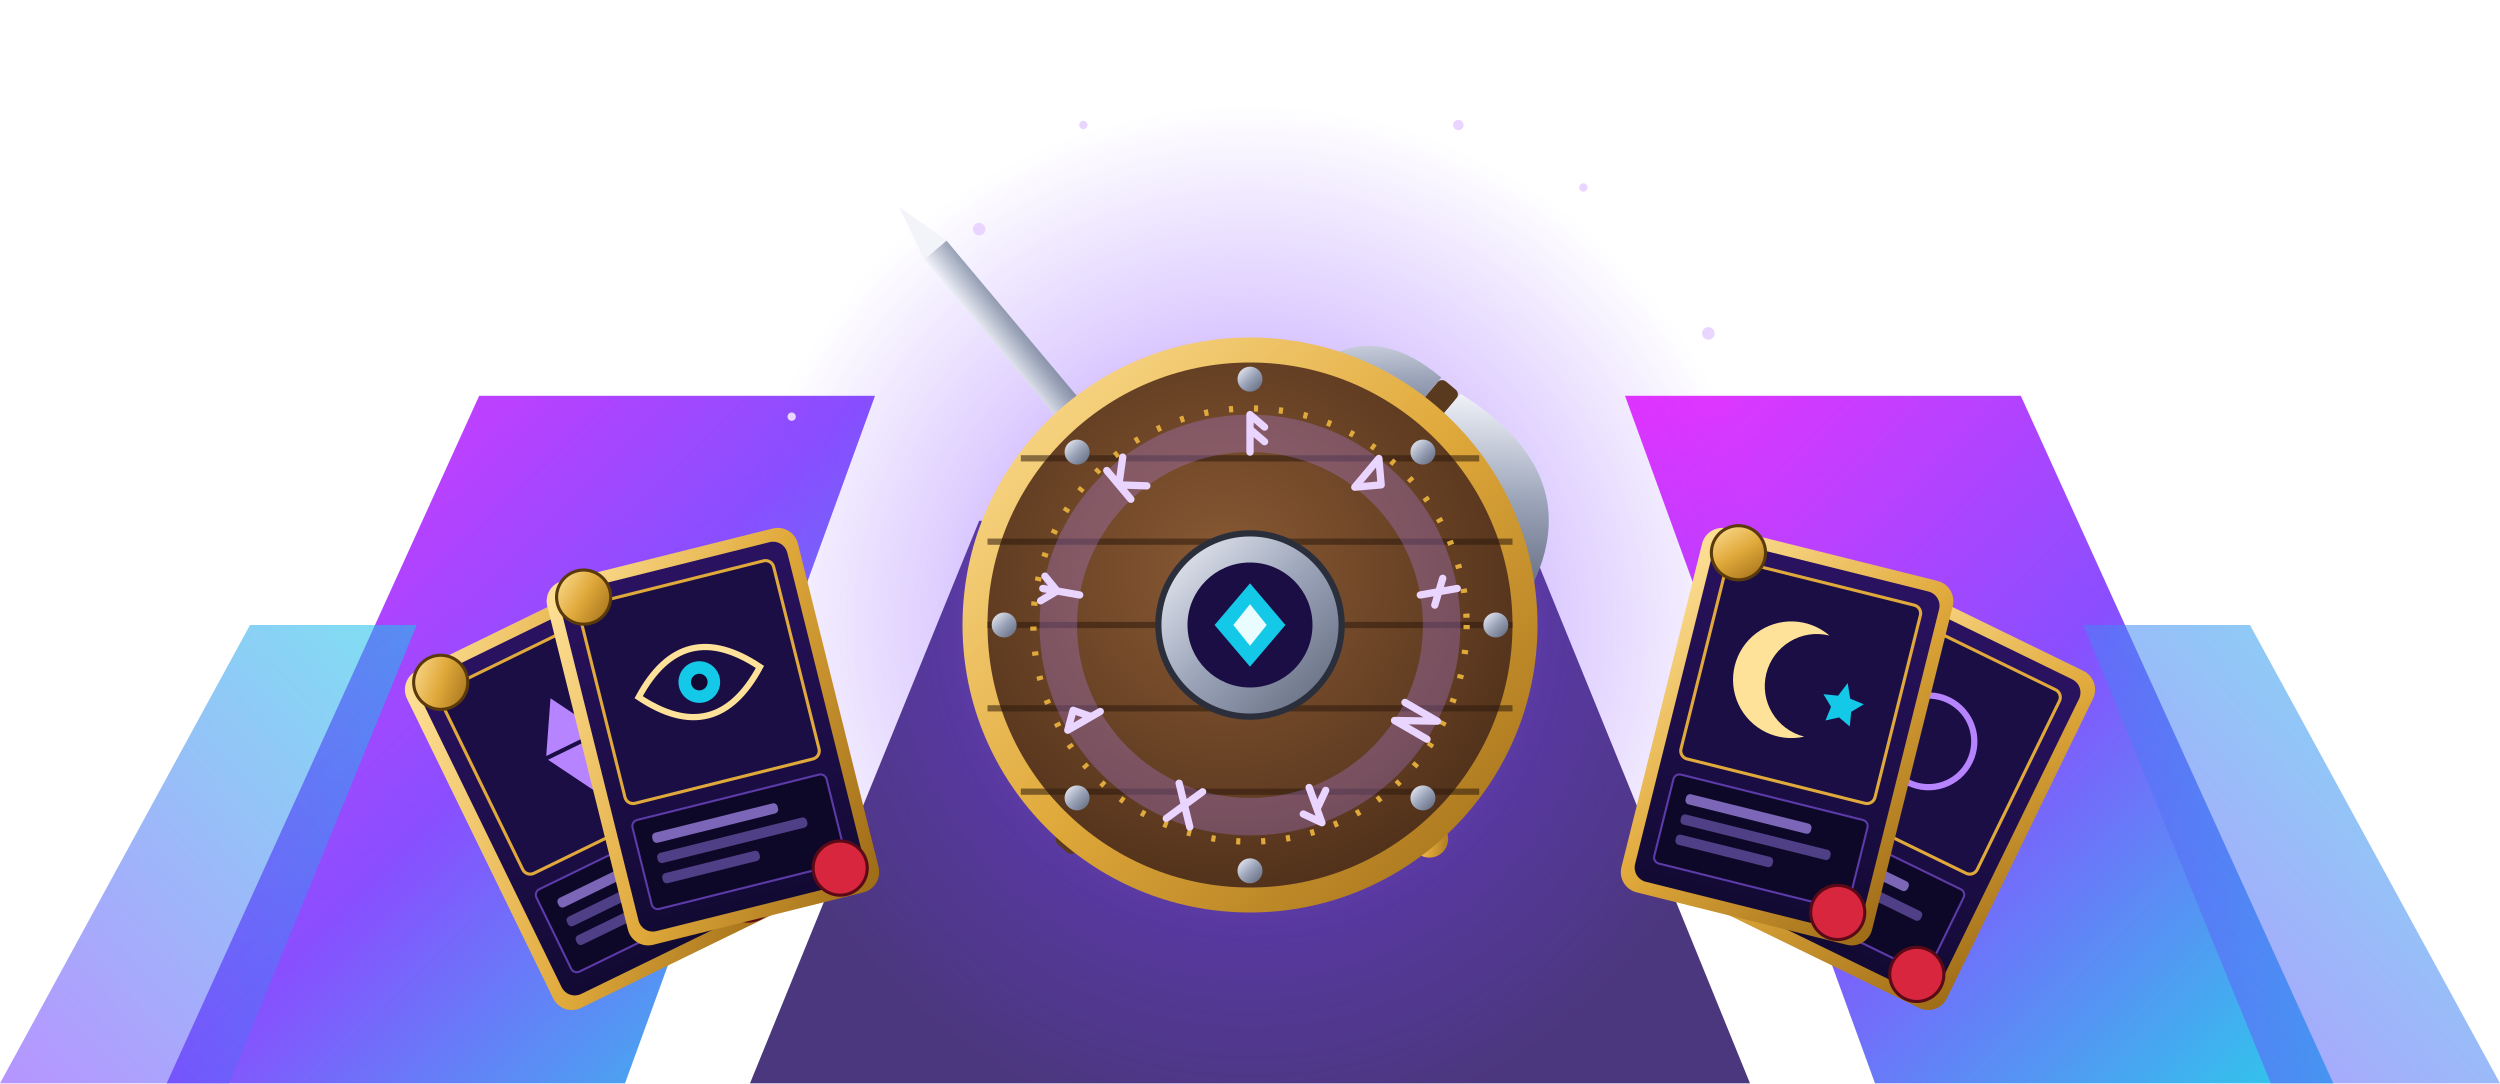
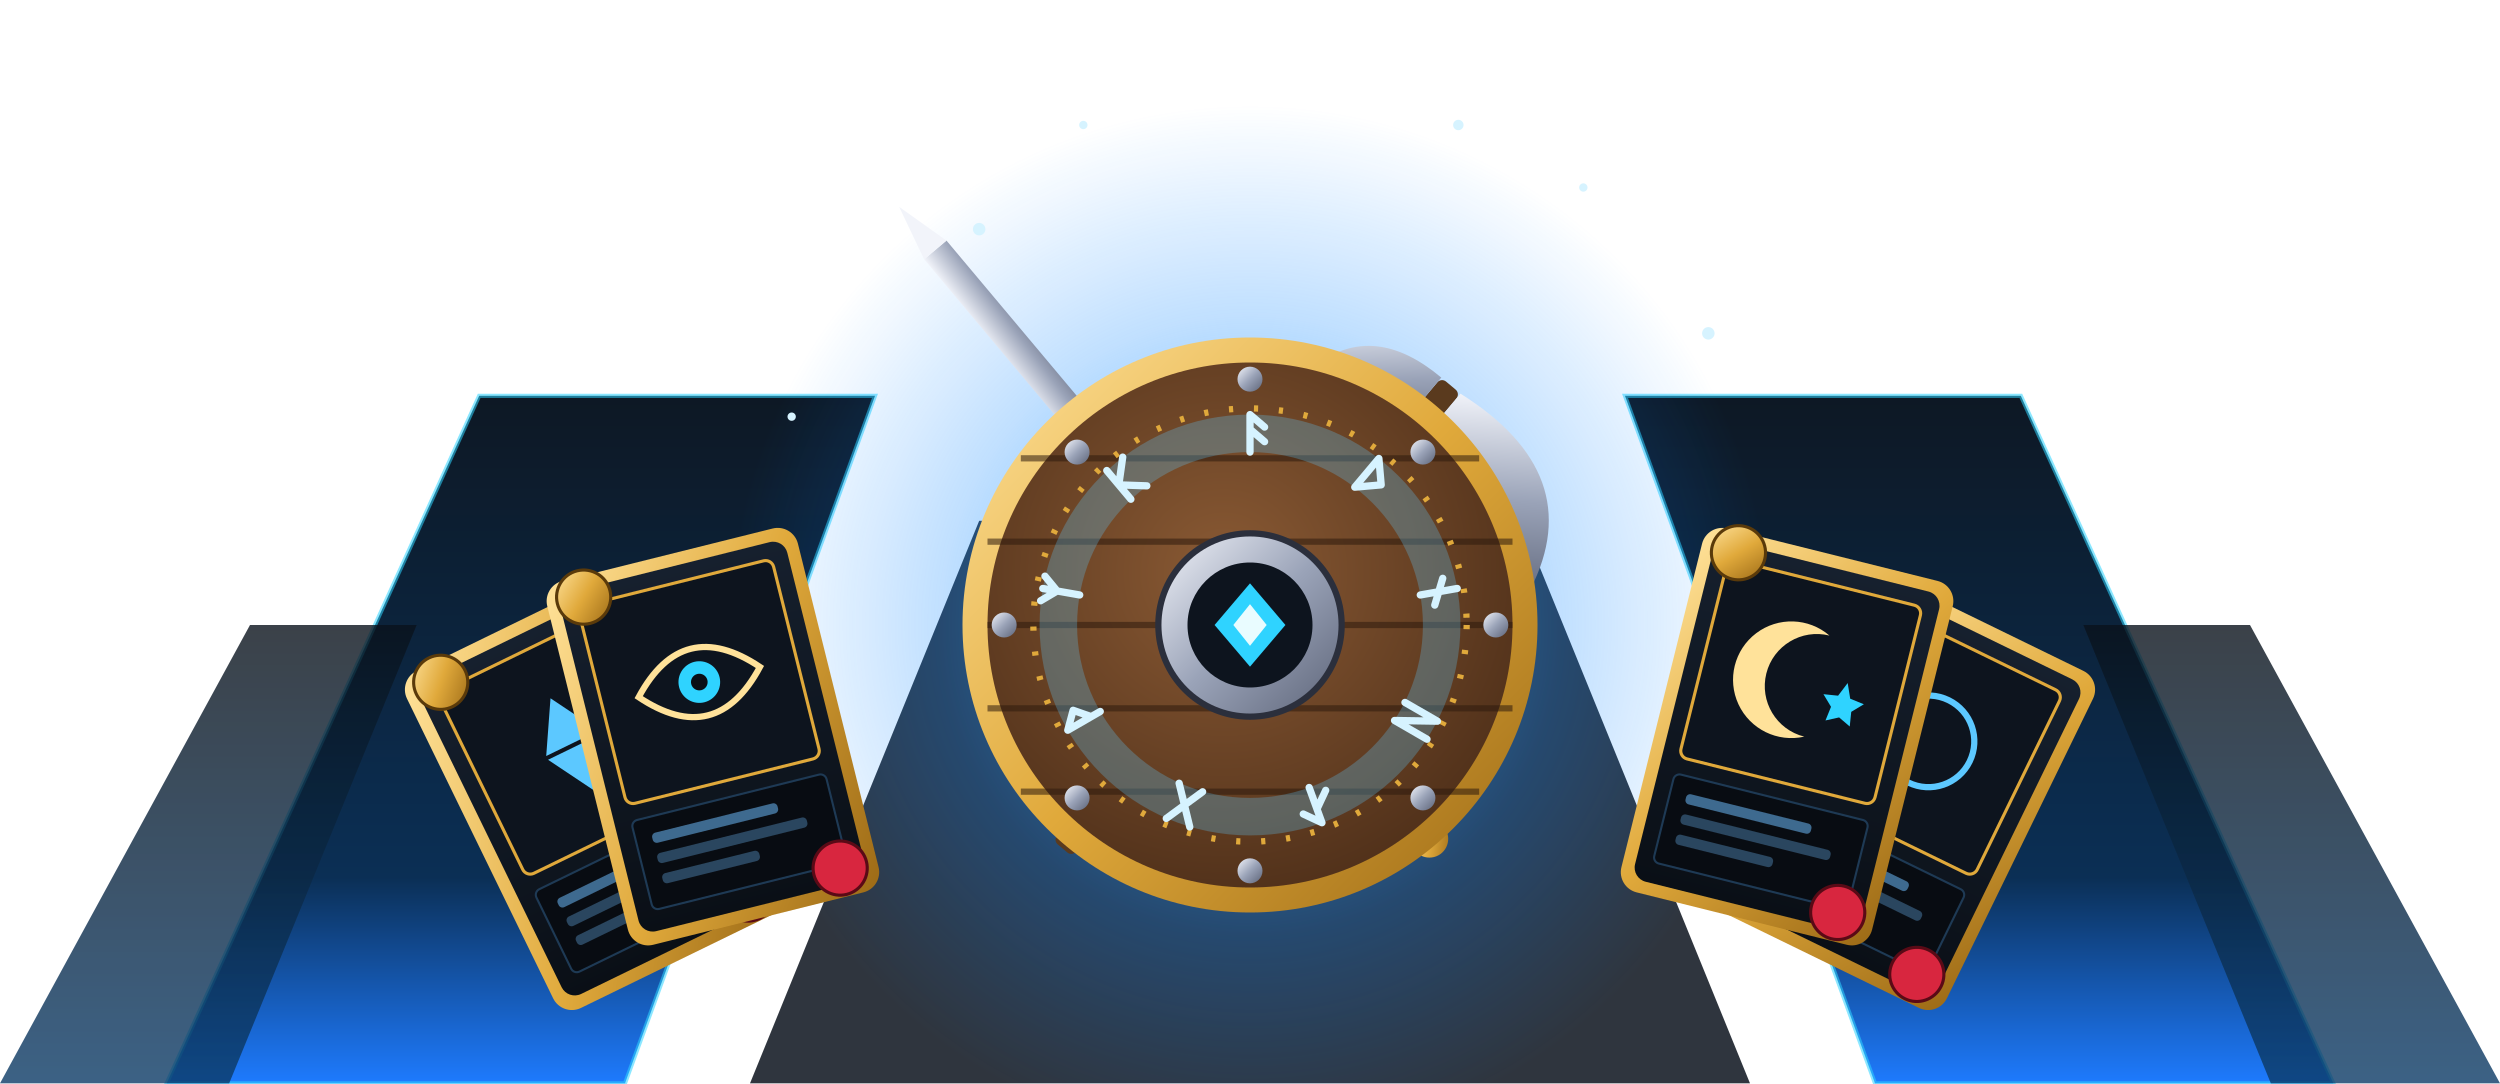
<svg xmlns="http://www.w3.org/2000/svg" viewBox="0 0 1200 520" role="img" aria-label="Perisai rune Ragnarok di tengah, diapit kartu-kartu Mythrix">
  <defs>
-     <linearGradient id="shard" x1="0" y1="0" x2="1" y2="1">
-       <stop offset="0" stop-color="#E81CFF" />
-       <stop offset=".5" stop-color="#7B3CFF" />
-       <stop offset="1" stop-color="#14C8E8" />
+     <linearGradient id="shard" x1="0" y1="0" x2="0" y2="1">
+       <stop offset="0" stop-color="#0D1824" />
+       <stop offset=".7" stop-color="#0B2F55" />
+       <stop offset="1" stop-color="#1E7BFF" />
    </linearGradient>
-     <linearGradient id="shard2" x1="1" y1="0" x2="0" y2="1">
-       <stop offset="0" stop-color="#14C8E8" />
-       <stop offset="1" stop-color="#7B3CFF" />
+     <linearGradient id="shard2" x1="0" y1="0" x2="0" y2="1">
+       <stop offset="0" stop-color="#0A121B" />
+       <stop offset="1" stop-color="#0B3A66" />
    </linearGradient>
    <radialGradient id="glow" cx=".5" cy=".5" r=".5">
-       <stop offset="0" stop-color="#B784FF" stop-opacity=".85" />
-       <stop offset=".6" stop-color="#7B3CFF" stop-opacity=".25" />
-       <stop offset="1" stop-color="#7B3CFF" stop-opacity="0" />
+       <stop offset="0" stop-color="#5CC8FF" stop-opacity=".85" />
+       <stop offset=".6" stop-color="#0A84FF" stop-opacity=".25" />
+       <stop offset="1" stop-color="#0A84FF" stop-opacity="0" />
    </radialGradient>
    <radialGradient id="wood" cx=".45" cy=".4" r=".7">
      <stop offset="0" stop-color="#8A5A34" />
      <stop offset="1" stop-color="#4A2C17" />
    </radialGradient>
    <linearGradient id="steel" x1="0" y1="0" x2="1" y2="1">
      <stop offset="0" stop-color="#F2F4FA" />
      <stop offset=".5" stop-color="#9AA3B8" />
      <stop offset="1" stop-color="#5D6478" />
    </linearGradient>
    <linearGradient id="gold" x1="0" y1="0" x2="1" y2="1">
      <stop offset="0" stop-color="#FFE29A" />
      <stop offset=".5" stop-color="#E0A93B" />
      <stop offset="1" stop-color="#9C6A16" />
    </linearGradient>
    <linearGradient id="cardface" x1="0" y1="0" x2="0" y2="1">
-       <stop offset="0" stop-color="#2A1260" />
-       <stop offset="1" stop-color="#120A33" />
+       <stop offset="0" stop-color="#16202E" />
+       <stop offset="1" stop-color="#0A0F16" />
    </linearGradient>
    <g id="card">
      <rect x="-62" y="-190" width="124" height="180" rx="10" fill="url(#gold)" />
      <rect x="-56" y="-184" width="112" height="168" rx="7" fill="url(#cardface)" />
-       <rect x="-48" y="-176" width="96" height="98" rx="4" fill="#1B0E45" stroke="#E0A93B" stroke-width="1.5" />
-       <rect x="-48" y="-70" width="96" height="44" rx="3" fill="#0E0828" stroke="#5C3BA8" stroke-width="1" />
-       <rect x="-40" y="-62" width="62" height="5" rx="2" fill="#7C66B8" />
-       <rect x="-40" y="-52" width="74" height="5" rx="2" fill="#4F3F86" />
-       <rect x="-40" y="-42" width="48" height="5" rx="2" fill="#4F3F86" />
+       <rect x="-48" y="-176" width="96" height="98" rx="4" fill="#0D141E" stroke="#E0A93B" stroke-width="1.5" />
+       <rect x="-48" y="-70" width="96" height="44" rx="3" fill="#080C12" stroke="#1E3A55" stroke-width="1" />
+       <rect x="-40" y="-62" width="62" height="5" rx="2" fill="#3E6A8F" />
+       <rect x="-40" y="-52" width="74" height="5" rx="2" fill="#2A465F" />
+       <rect x="-40" y="-42" width="48" height="5" rx="2" fill="#2A465F" />
      <circle cx="-44" cy="-180" r="13" fill="url(#gold)" stroke="#5A3A0A" stroke-width="1.5" />
      <circle cx="44" cy="-24" r="13" fill="#D8263F" stroke="#5A0A16" stroke-width="1.5" />
    </g>
  </defs>
-   <polygon points="80,520 230,190 420,190 300,520" fill="url(#shard)" opacity=".9" />
-   <polygon points="0,520 120,300 200,300 110,520" fill="url(#shard2)" opacity=".55" />
-   <polygon points="1120,520 970,190 780,190 900,520" fill="url(#shard)" opacity=".9" />
-   <polygon points="1200,520 1080,300 1000,300 1090,520" fill="url(#shard2)" opacity=".55" />
-   <polygon points="360,520 470,250 730,250 840,520" fill="#2B1466" opacity=".85" />
+   <polygon points="80,520 230,190 420,190 300,520" fill="url(#shard)" stroke="#2FD3FF" stroke-opacity=".55" stroke-width="2" />
+   <polygon points="0,520 120,300 200,300 110,520" fill="url(#shard2)" opacity=".8" />
+   <polygon points="1120,520 970,190 780,190 900,520" fill="url(#shard)" stroke="#2FD3FF" stroke-opacity=".55" stroke-width="2" />
+   <polygon points="1200,520 1080,300 1000,300 1090,520" fill="url(#shard2)" opacity=".8" />
+   <polygon points="360,520 470,250 730,250 840,520" fill="#0B121C" opacity=".85" />
  <circle cx="600" cy="300" r="250" fill="url(#glow)" />
  <g transform="translate(330 470)">
    <g transform="rotate(-26)">
      <use href="#card" />
-       <path d="M0 -150 l14 24 h-28 z M0 -100 l14 -24 h-28 z" fill="#B784FF" transform="translate(0 0)" />
+       <path d="M0 -150 l14 24 h-28 z M0 -100 l14 -24 h-28 z" fill="#5CC8FF" transform="translate(0 0)" />
    </g>
    <g transform="rotate(-14) translate(40 -10)">
      <use href="#card" />
      <path d="M-30 -127 Q0 -160 30 -127 Q0 -94 -30 -127 Z" fill="none" stroke="#FFE29A" stroke-width="3" />
-       <circle cx="0" cy="-127" r="10" fill="#14C8E8" />
-       <circle cx="0" cy="-127" r="4" fill="#120A33" />
+       <circle cx="0" cy="-127" r="10" fill="#2FD3FF" />
+       <circle cx="0" cy="-127" r="4" fill="#0A0F16" />
    </g>
  </g>
  <g transform="translate(870 470)">
    <g transform="rotate(26)">
      <use href="#card" />
-       <circle cx="0" cy="-127" r="22" fill="none" stroke="#B784FF" stroke-width="3" />
+       <circle cx="0" cy="-127" r="22" fill="none" stroke="#5CC8FF" stroke-width="3" />
    </g>
    <g transform="rotate(14) translate(-40 -10)">
      <use href="#card" />
      <path d="M8 -152 A28 28 0 1 0 8 -102 A22 22 0 1 1 8 -152 Z" fill="#FFE29A" />
-       <path d="M22 -132 l3 7 7 1 -5 5 1 7 -6 -3 -6 3 1 -7 -5 -5 7 -1 z" fill="#14C8E8" />
+       <path d="M22 -132 l3 7 7 1 -5 5 1 7 -6 -3 -6 3 1 -7 -5 -5 7 -1 z" fill="#2FD3FF" />
    </g>
  </g>
  <g transform="translate(600 300) rotate(-40)">
    <rect x="-7" y="-235" width="14" height="300" fill="url(#steel)" />
    <polygon points="-7,-235 7,-235 0,-262" fill="#F2F4FA" />
    <rect x="-42" y="62" width="84" height="12" rx="4" fill="url(#gold)" />
    <rect x="-6" y="74" width="12" height="54" rx="3" fill="#3B2410" />
    <circle cx="0" cy="134" r="9" fill="url(#gold)" />
  </g>
  <g transform="translate(600 300) rotate(40)">
    <rect x="-6" y="-150" width="12" height="290" rx="3" fill="#5A3A1E" />
    <path d="M6 -150 Q78 -160 92 -100 Q60 -112 6 -88 Z" fill="url(#steel)" />
    <path d="M-6 -150 Q-48 -150 -56 -116 Q-30 -122 -6 -104 Z" fill="url(#steel)" />
  </g>
  <g transform="translate(600 300)">
    <circle r="138" fill="url(#gold)" />
    <circle r="126" fill="url(#wood)" />
    <g stroke="#2E1A0C" stroke-width="3" opacity=".55">
      <line x1="-126" y1="-40" x2="126" y2="-40" />
      <line x1="-126" y1="0" x2="126" y2="0" />
      <line x1="-126" y1="40" x2="126" y2="40" />
      <line x1="-110" y1="-80" x2="110" y2="-80" />
      <line x1="-110" y1="80" x2="110" y2="80" />
    </g>
    <circle r="104" fill="none" stroke="#E0A93B" stroke-width="3" stroke-dasharray="2 10" />
-     <circle r="92" fill="none" stroke="#B784FF" stroke-width="18" opacity=".28" />
-     <g fill="none" stroke="#E9D5FF" stroke-width="3.5" stroke-linecap="round" stroke-linejoin="round">
+     <circle r="92" fill="none" stroke="#5CC8FF" stroke-width="18" opacity=".28" />
+     <g fill="none" stroke="#D6F3FF" stroke-width="3.5" stroke-linecap="round" stroke-linejoin="round">
      <g transform="rotate(0) translate(0 -92)">
        <path d="M0 -9 V9 M0 -9 L7 -3 M0 -2 L7 4" />
      </g>
      <g transform="rotate(40) translate(0 -92)">
        <path d="M-4 -9 V9 M-4 -9 L5 0 L-4 9" />
      </g>
      <g transform="rotate(80) translate(0 -92)">
        <path d="M0 -9 V9 M-6 -3 L6 3" />
      </g>
      <g transform="rotate(120) translate(0 -92)">
        <path d="M-5 -9 V9 M5 -9 V9 M-5 -9 L5 9" />
      </g>
      <g transform="rotate(160) translate(0 -92)">
        <path d="M0 -9 V9 M0 -9 L7 -2 M0 -2 L-7 5" />
      </g>
      <g transform="rotate(200) translate(0 -92)">
        <path d="M-6 -9 L6 9 M6 -9 L-6 9" />
      </g>
      <g transform="rotate(240) translate(0 -92)">
        <path d="M0 -9 V9 M0 -9 L7 -2 L0 4" />
      </g>
      <g transform="rotate(280) translate(0 -92)">
        <path d="M0 -9 V9 M-6 -9 L0 -2 L6 -9" />
      </g>
      <g transform="rotate(320) translate(0 -92)">
        <path d="M-5 -9 V9 M-5 0 L5 -9 M-5 0 L5 9" />
      </g>
    </g>
    <circle r="44" fill="url(#steel)" stroke="#2B2F3C" stroke-width="3" />
-     <circle r="30" fill="#1B0E45" />
-     <path d="M0 -20 L17 0 L0 20 L-17 0 Z" fill="#14C8E8" />
+     <circle r="30" fill="#0D141E" />
+     <path d="M0 -20 L17 0 L0 20 L-17 0 Z" fill="#2FD3FF" />
    <path d="M0 -10 L8 0 L0 10 L-8 0 Z" fill="#E9FCFF" />
    <g fill="url(#steel)">
      <circle cx="0" cy="-118" r="6" />
      <circle cx="0" cy="118" r="6" />
      <circle cx="-118" cy="0" r="6" />
      <circle cx="118" cy="0" r="6" />
      <circle cx="83" cy="-83" r="6" />
      <circle cx="-83" cy="83" r="6" />
      <circle cx="-83" cy="-83" r="6" />
      <circle cx="83" cy="83" r="6" />
    </g>
  </g>
-   <g fill="#E9D5FF">
+   <g fill="#D6F3FF">
    <circle cx="470" cy="110" r="3" />
    <circle cx="760" cy="90" r="2" />
    <circle cx="820" cy="160" r="3" />
    <circle cx="380" cy="200" r="2" />
    <circle cx="700" cy="60" r="2.5" />
    <circle cx="520" cy="60" r="2" />
  </g>
</svg>
